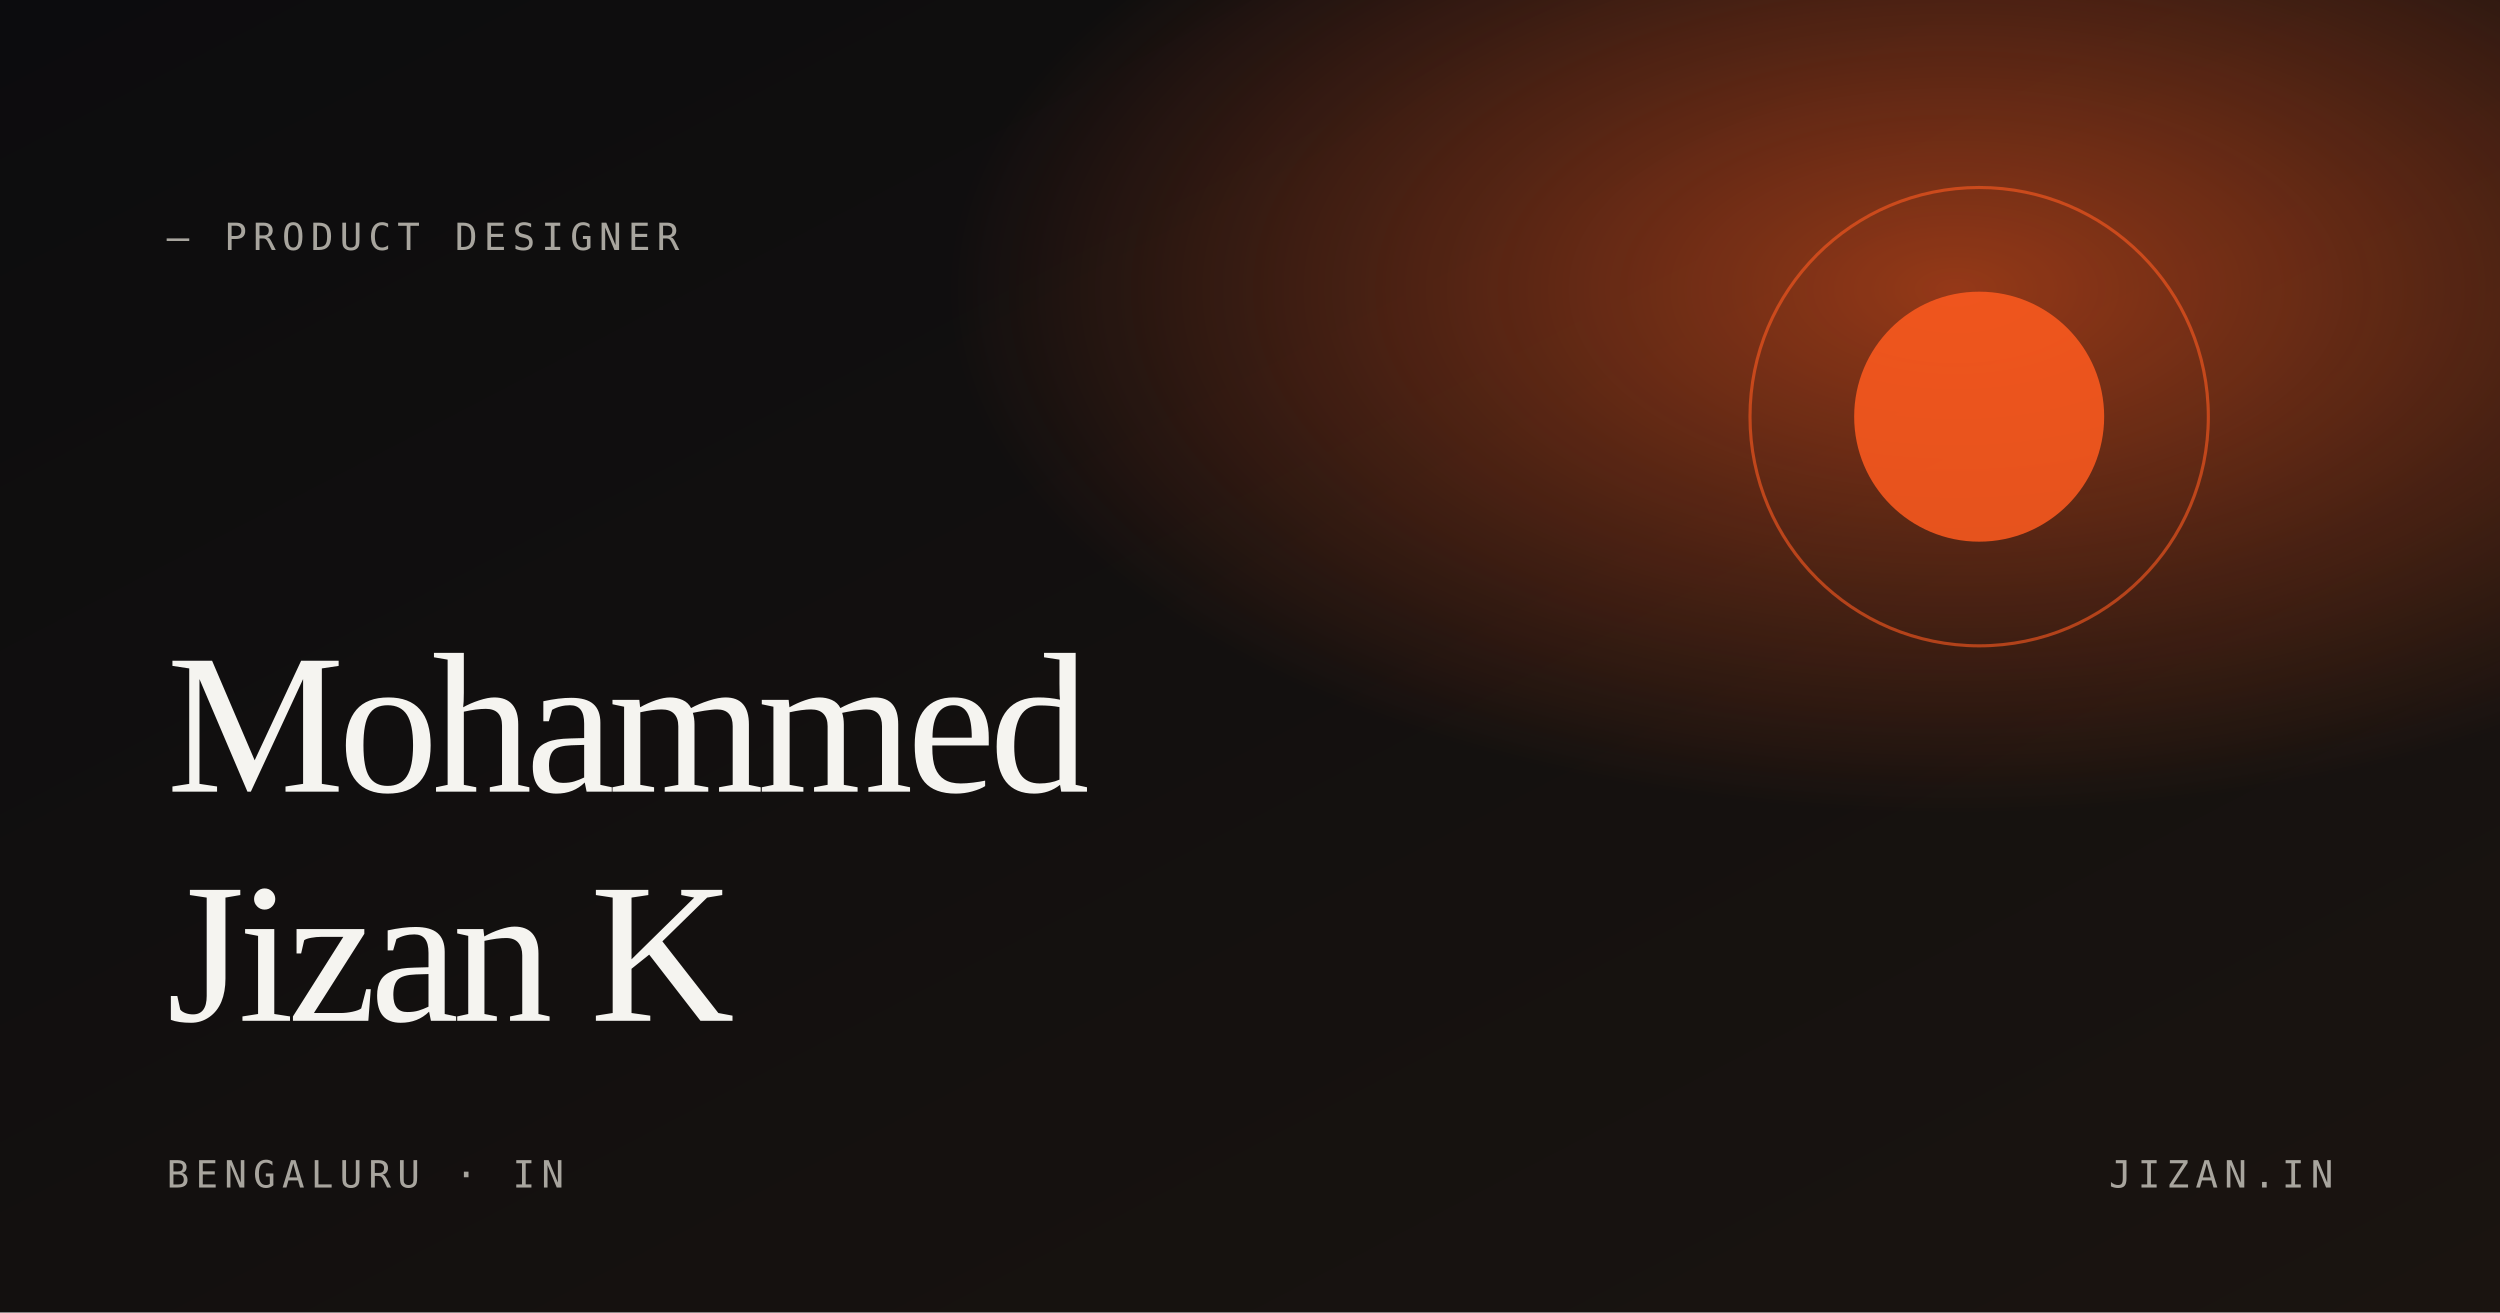
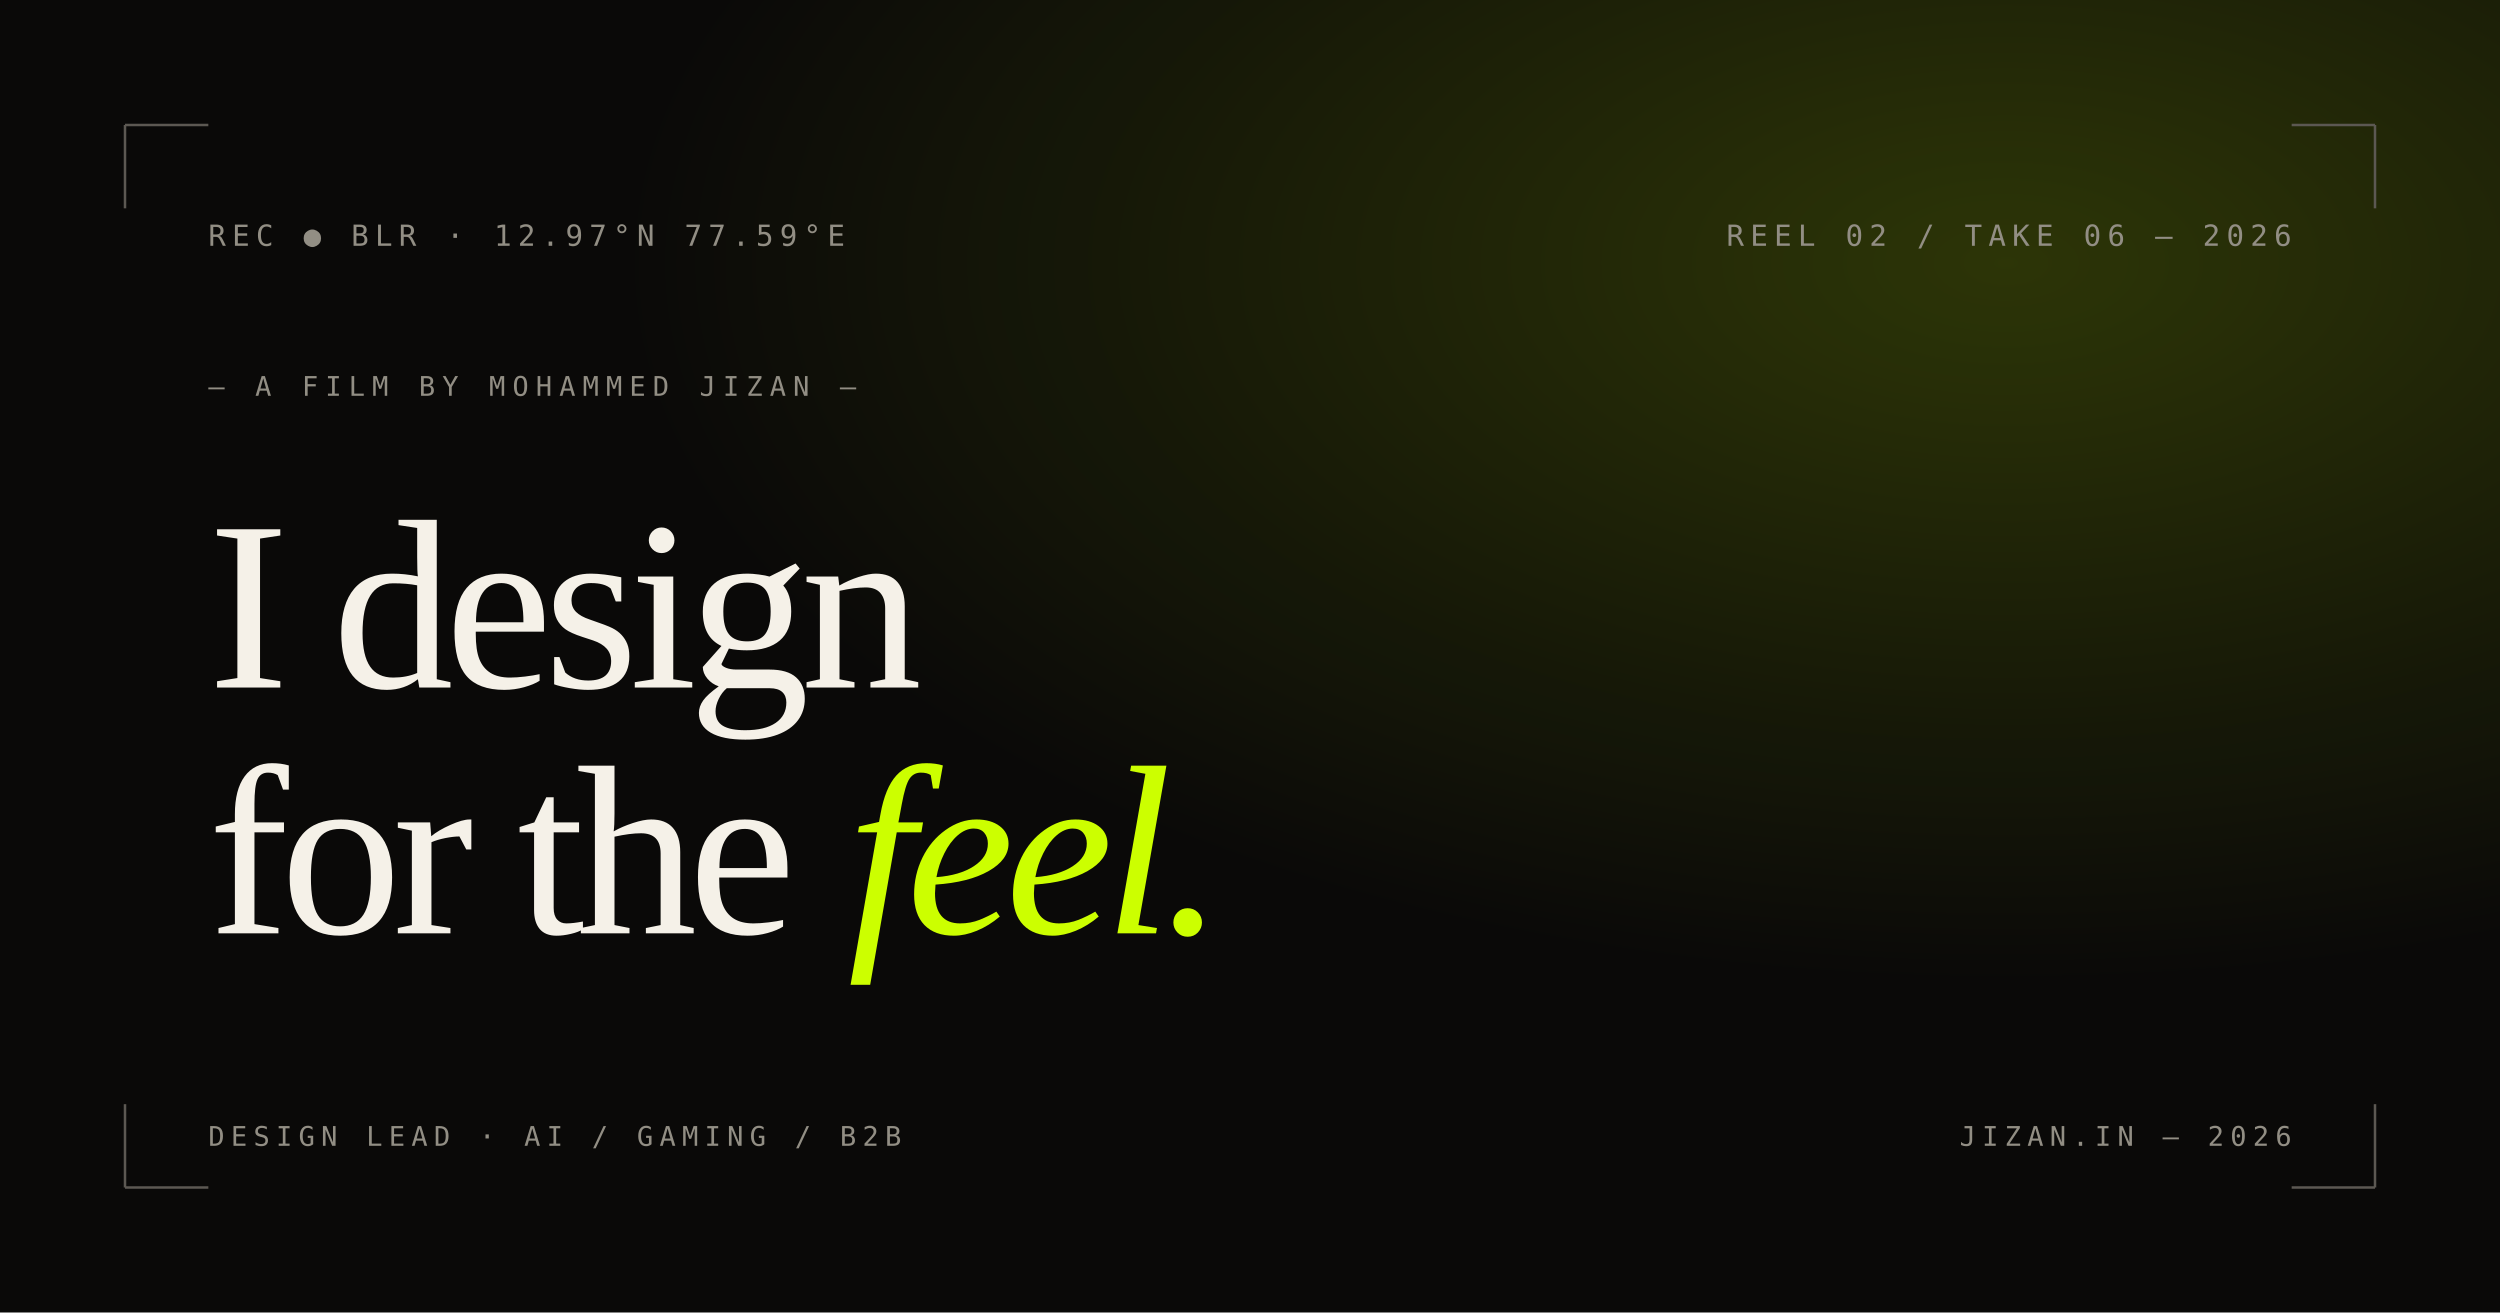
<svg xmlns="http://www.w3.org/2000/svg" width="1200" height="630" viewBox="0 0 1200 630">
  <defs>
-     <linearGradient id="g" x1="0%" y1="0%" x2="100%" y2="100%">
-       <stop offset="0%" stop-color="#0C0C0E" />
-       <stop offset="100%" stop-color="#1A1410" />
-     </linearGradient>
-     <radialGradient id="glow" cx="78%" cy="22%" r="40%">
-       <stop offset="0%" stop-color="#FF5A1F" stop-opacity="0.55" />
-       <stop offset="100%" stop-color="#FF5A1F" stop-opacity="0" />
+     <radialGradient id="glow" cx="80%" cy="20%" r="55%">
+       <stop offset="0%" stop-color="#CCFF00" stop-opacity="0.18" />
+       <stop offset="100%" stop-color="#CCFF00" stop-opacity="0" />
    </radialGradient>
  </defs>
-   <rect width="1200" height="630" fill="url(#g)" />
+   <rect width="1200" height="630" fill="#0A0908" />
  <rect width="1200" height="630" fill="url(#glow)" />
-   <g fill="#F5F4F0" font-family="Georgia, 'Times New Roman', serif">
-     <text x="80" y="120" font-family="ui-monospace, Menlo, monospace" font-size="18" letter-spacing="3" fill="#A8A59E">— PRODUCT DESIGNER</text>
-     <text x="80" y="380" font-size="96" font-weight="500" letter-spacing="-3">Mohammed</text>
-     <text x="80" y="490" font-size="96" font-weight="500" letter-spacing="-3">Jizan K</text>
+   <g stroke="#5C5852" stroke-width="1.2" fill="none">
+     <path d="M60 60 L60 100 M60 60 L100 60" />
+     <path d="M1140 60 L1140 100 M1140 60 L1100 60" />
+     <path d="M60 570 L60 530 M60 570 L100 570" />
+     <path d="M1140 570 L1140 530 M1140 570 L1100 570" />
  </g>
-   <g fill="#A8A59E" font-family="ui-monospace, Menlo, monospace" font-size="18" letter-spacing="3">
-     <text x="80" y="570">BENGALURU · IN</text>
-     <text x="1120" y="570" text-anchor="end">JIZAN.IN</text>
+   <g fill="#928E84" font-family="ui-monospace, Menlo, monospace" font-size="14" letter-spacing="3">
+     <text x="100" y="118">REC ● BLR · 12.97°N 77.59°E</text>
+     <text x="1100" y="118" text-anchor="end">REEL 02 / TAKE 06 — 2026</text>
  </g>
-   <circle cx="950" cy="200" r="110" fill="none" stroke="#FF5A1F" stroke-width="1.5" opacity="0.6" />
-   <circle cx="950" cy="200" r="60" fill="#FF5A1F" opacity="0.85" />
+   <text x="100" y="190" fill="#928E84" font-family="ui-monospace, Menlo, monospace" font-size="13" letter-spacing="3.4">— A FILM BY MOHAMMED JIZAN —</text>
+   <g fill="#F5F1E8" font-family="Georgia, 'Times New Roman', serif">
+     <text x="100" y="330" font-size="116" letter-spacing="-4">I design</text>
+     <text x="100" y="448" font-size="116" letter-spacing="-4">for the <tspan font-style="italic" fill="#CCFF00">feel.</tspan>
+     </text>
+   </g>
+   <g fill="#928E84" font-family="ui-monospace, Menlo, monospace" font-size="13" letter-spacing="3">
+     <text x="100" y="550">DESIGN LEAD · AI / GAMING / B2B</text>
+     <text x="1100" y="550" text-anchor="end">JIZAN.IN — 2026</text>
+   </g>
</svg>
